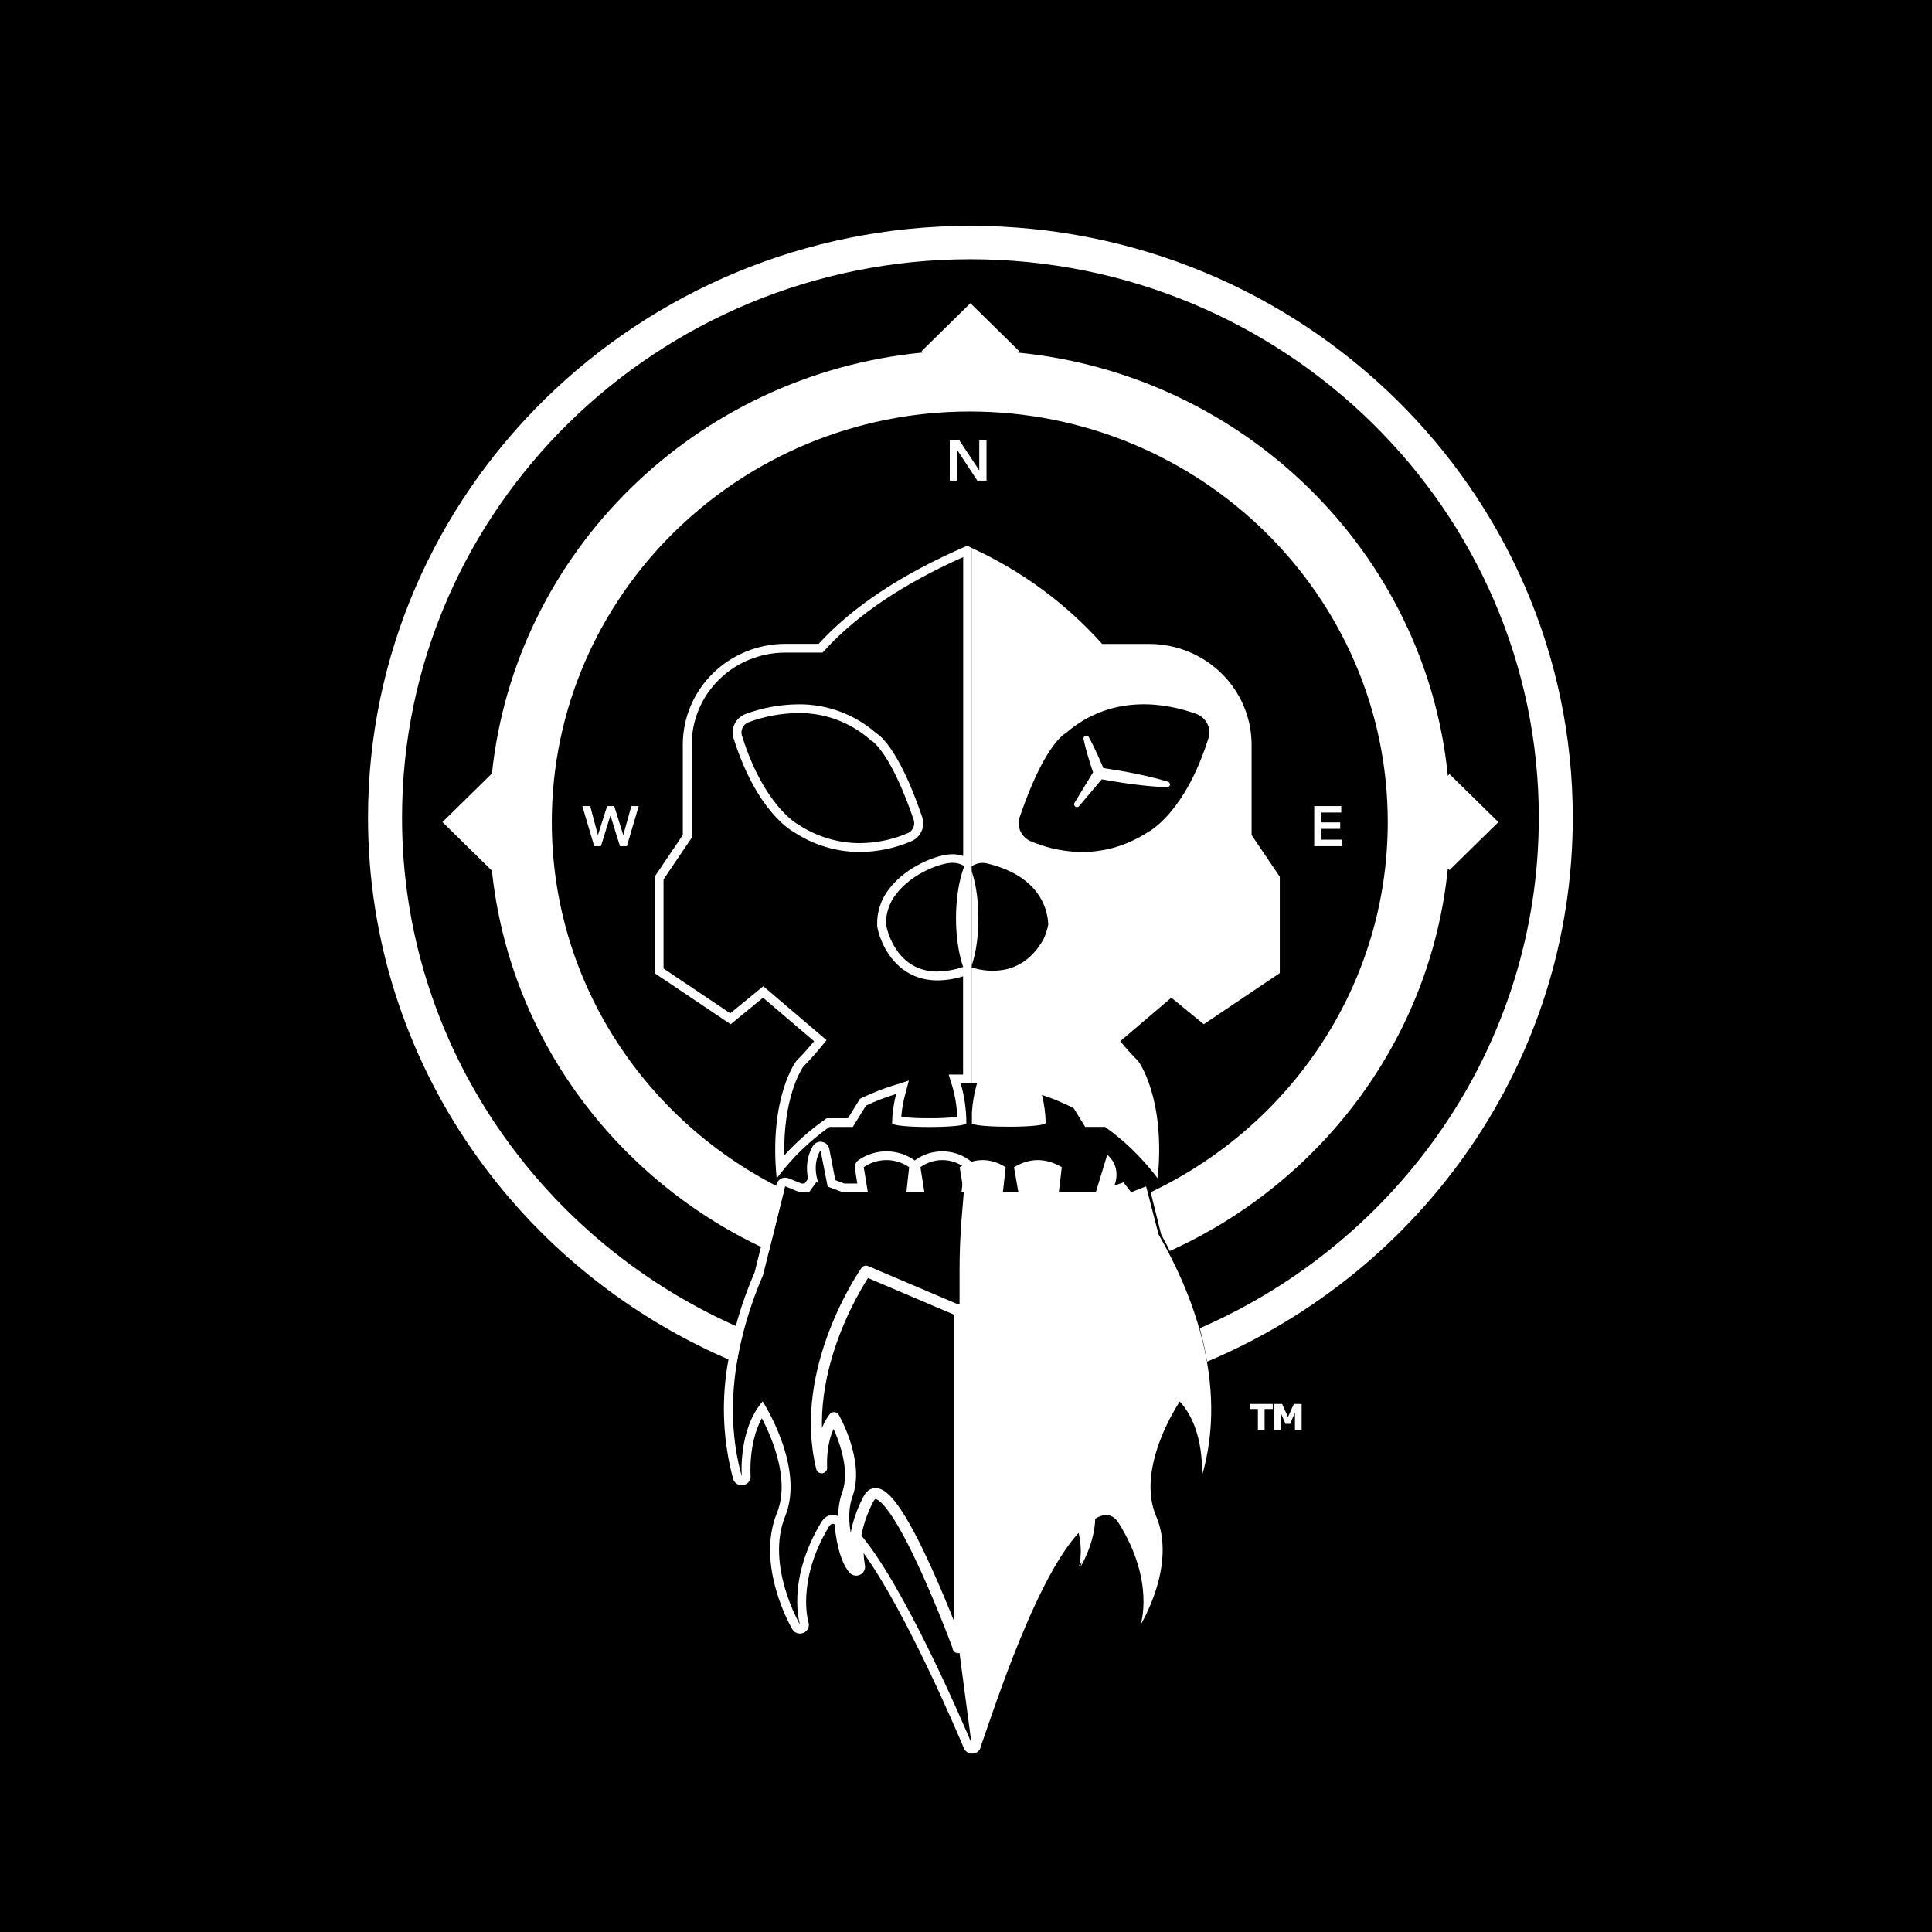
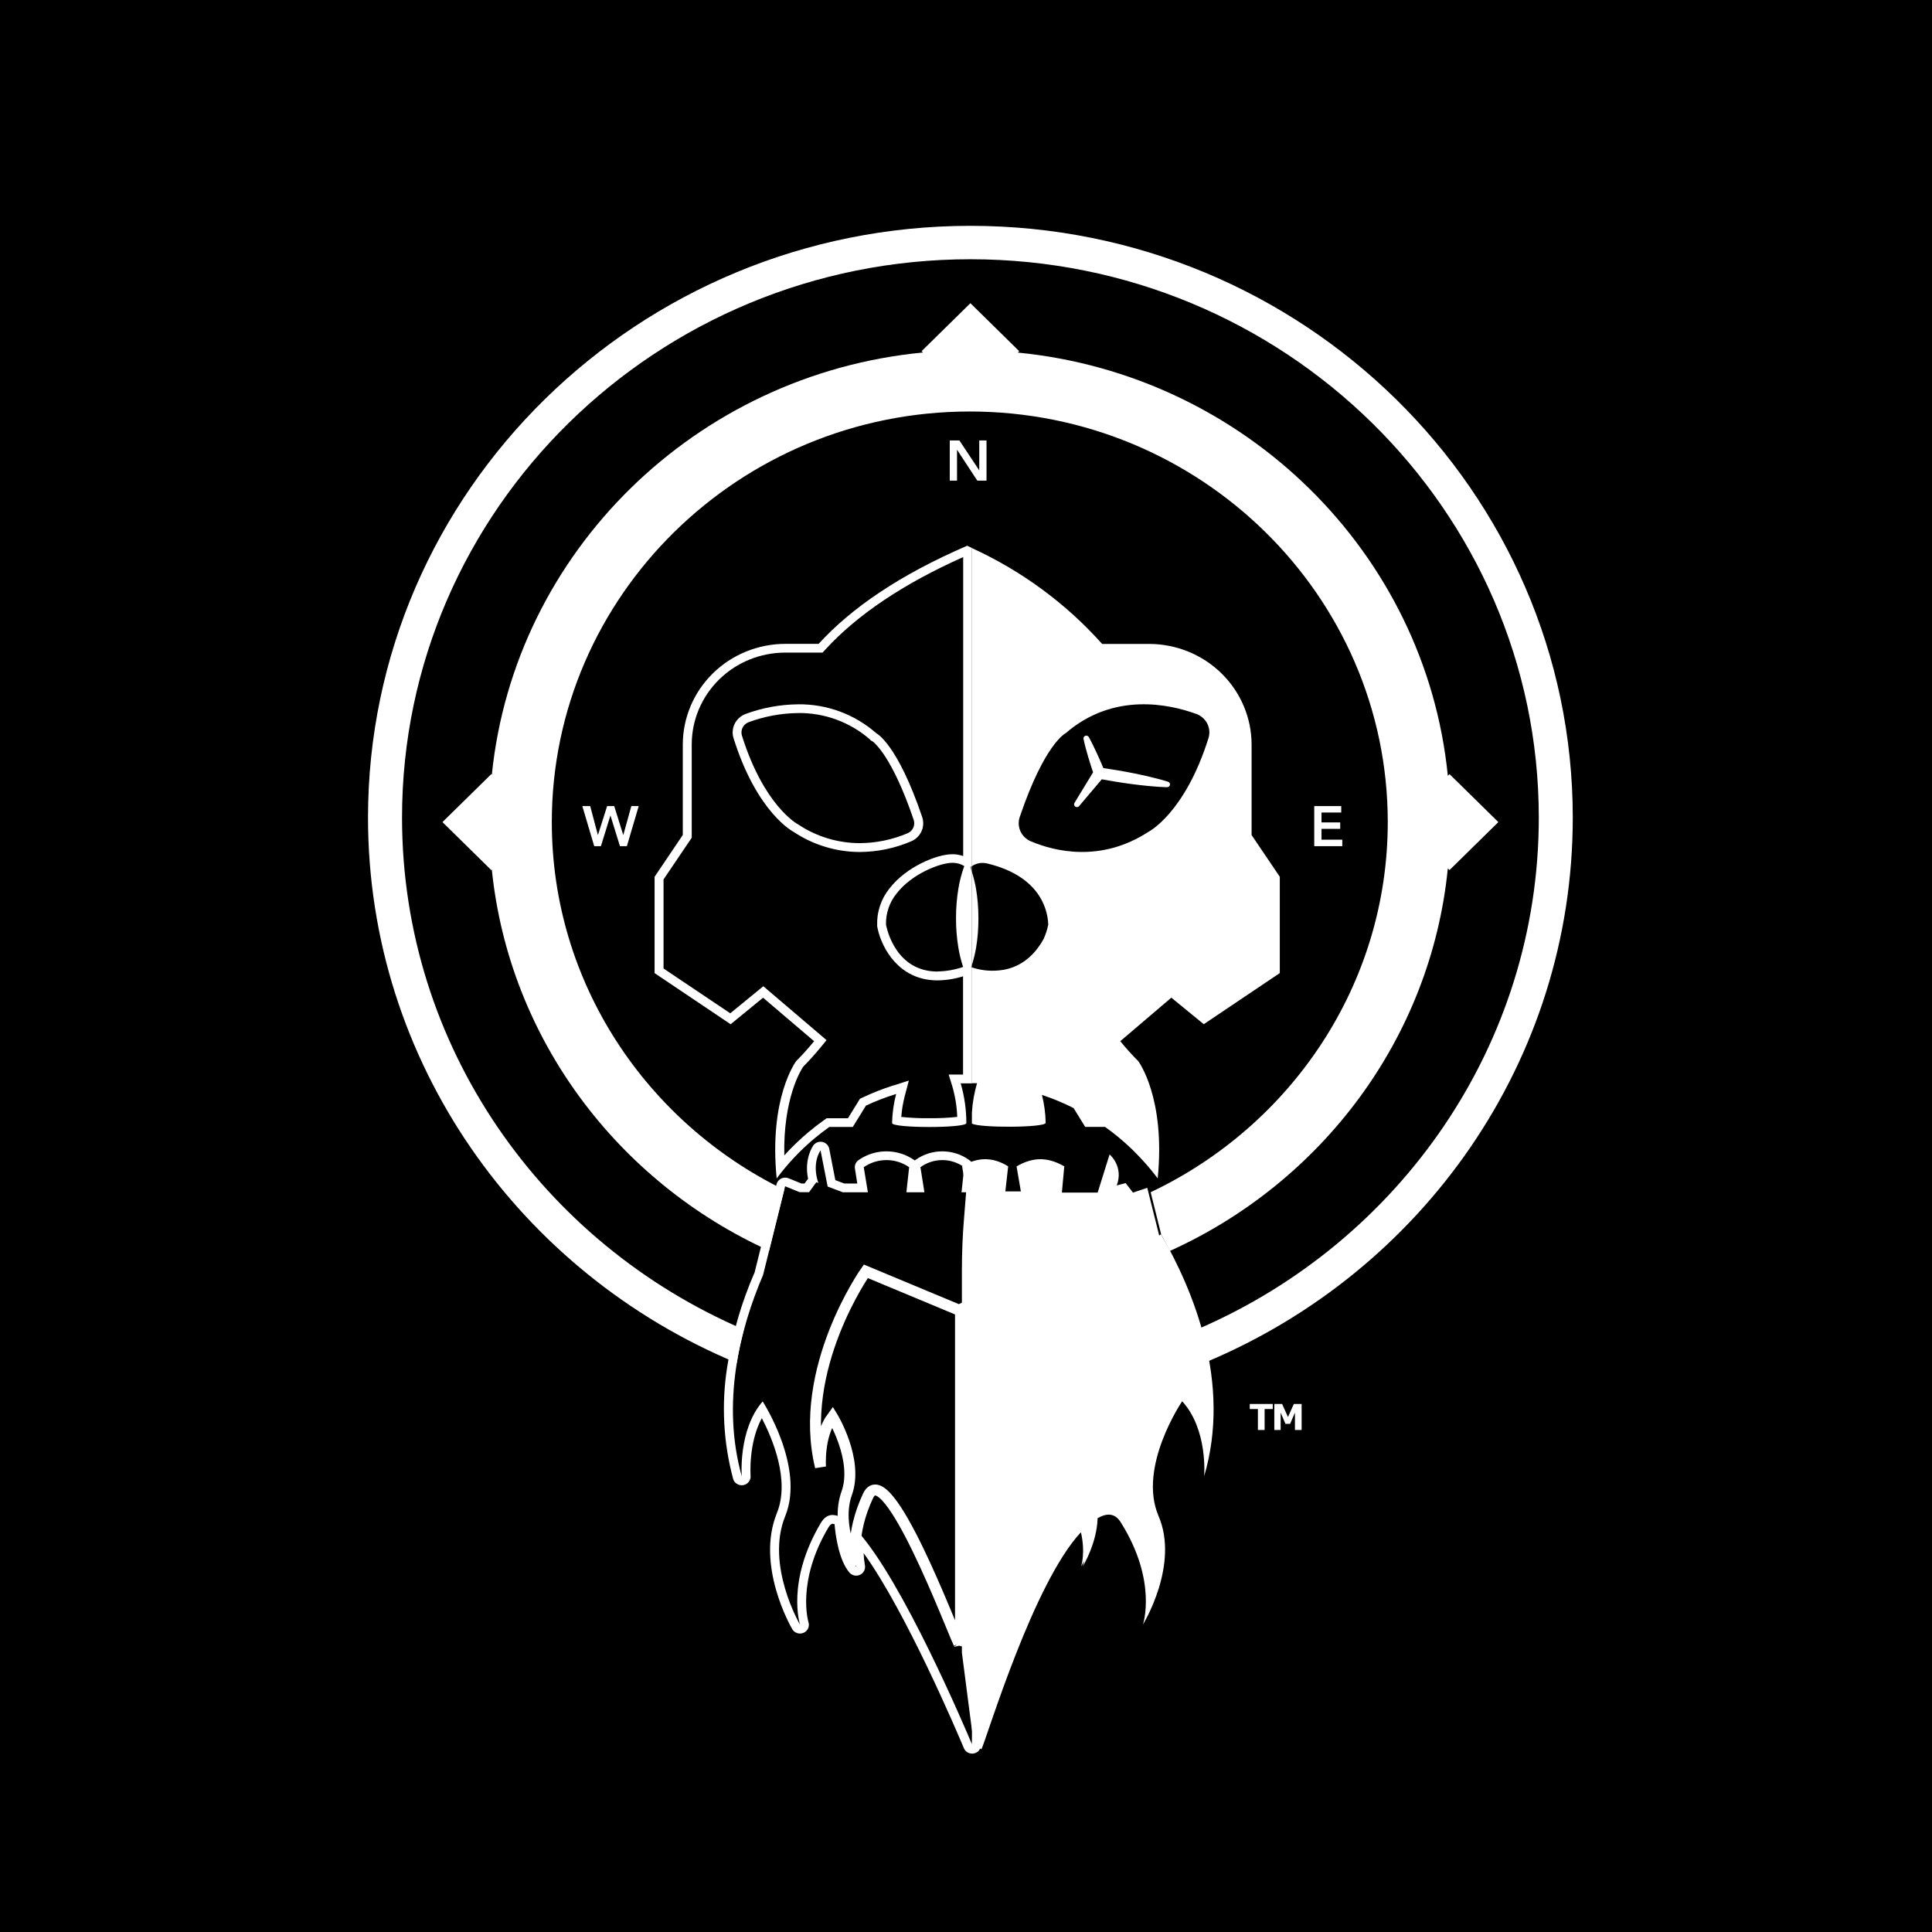
<svg xmlns="http://www.w3.org/2000/svg" version="1.2" baseProfile="tiny-ps" viewBox="0 0 810 810">
-   <path d="M 0,0 H 810 V 810 H 0 Z" fill="#000000" fill-opacity="1" />
-   <path d="m 363.057,532.939 c 0,0 -28.822,40.917 -18.578,82.443 0,0 -0.992,-13.058 5.189,-21.024 0,0 10.571,18.361 5.604,32.149 -4.971,13.784 3.678,30.445 3.678,30.445 0,0 -3.491,-12.08 5.158,-28.506 8.301,-15.784 35.397,56.203 37.54,61.962 v 0.36 l 0.069,-0.176 0.07,0.176 v -0.36 c 0.106,-0.292 0.296,-0.798 0.535,-1.413 V 549.141 l -0.605,0.255 z m 0,0" fill="none" stroke="#ffffff" stroke-linecap="round" stroke-linejoin="round" stroke-miterlimit="4" stroke-opacity="1" stroke-width="4.634" />
-   <path d="m 485.741,517.565 -5.228,-20.178 -6.308,2.438 c -1.982,-2.669 -3.191,-4.122 -3.191,-4.122 l -3.751,1.345 c 3.025,-8.497 -3.046,-12.881 -3.046,-12.881 l -4.798,15.696 h -15.491 l 1.227,-10.511 c -6.682,-3.976 -13.361,-3.976 -20.033,0 l 1.836,10.511 h -6.496 l 1.179,-10.511 c -6.44,-3.976 -12.874,-3.976 -19.301,0 l 1.736,10.5 -0.92,11.156 a 273.506,268.669 0 0 0 -0.854,21.523 v 160.671 l 5.106,38.612 3.156,1.946 c 2.825,-6.381 21.818,-69.657 41.655,-91.102 1.984,8.701 0.08,14.273 0.08,14.273 0,0 0.494,-0.826 1.199,-2.211 -0.111,0.75 -0.273,1.487 -0.494,2.211 0,0 5.9,-9.593 6.177,-20.243 3.968,-2.34 7.377,-2.075 9.849,1.871 15.364,24.58 9.155,42.653 9.155,42.653 0,0 15.352,-24.944 6.533,-45.539 -8.815,-20.593 9.918,-48.076 9.918,-48.076 10.911,11.934 9.213,31.446 9.213,31.446 11.595,-39.301 -4.618,-78.184 -18.107,-101.477 z M 410.204,384.999 a 78.852,77.457 0 0 0 -0.992,-12.374 62.293,61.191 0 0 0 -1.646,-6.819 v 38.476 a 60.084,59.021 0 0 0 1.657,-6.88 76.813,75.455 0 0 0 0.982,-12.402 z m 0,0" fill="#ffffff" fill-opacity="1" fill-rule="nonzero" />
+   <rect fill="#000000" width="810" height="810" />
+   <path d="m 363,533 c 0,0 -29,41 -19,82 0,0 -1,-13 5,-21 0,0 11,18 6,32 -5,14 4,30 4,30 0,0 -3,-12 5,-29 8,-16 35,56 38,62 v 0.4 l 0.1,-0.2 0.1,0.2 v -0.4 c 0.1,-0.3 0.3,-0.8 0.5,-1 V 549 l -0.6,0.3 z m 0,0" stroke="#ffffff" stroke-width="4.6" />
+   <path d="m 486,518 -5,-20 -6,2 c -2,-2.7 -3.2,-4 -3,-4 l -3.8,1 c 3,-8 -3,-13 -3,-13 l -5,16 h -15 l 1,-11 c -7,-4 -13,-4 -20,0 l 1.8,10.5 h -6.5 l 1.18,-10.5 c -6.4,-4 -12.9,-4 -19.3,0 l 1.7,10.5 -0.9,11.2 a 273.5,268.7 0 0 0 -0.9,21.5 v 160.7 l 5,38.6 3.2,1.9 c 2.8,-6.4 21.8,-69.7 41.7,-91 2,8.7 0.1,14.3 0.1,14.3 0,0 0.5,-0.8 1.2,-2.2 -0.1,0.8 -0.3,1.5 -0.5,2.2 0,0 5.9,-9.6 6.2,-20.2 4,-2.3 7.4,-2.1 9.8,1.9 15.4,24.6 9.2,42.7 9.2,42.7 0,0 15.4,-24.944 6.533,-45.539 -8.815,-20.593 9.918,-48.076 9.918,-48.076 10.911,11.934 9.213,31.446 9.213,31.446 11.595,-39.301 -4.618,-78.184 -18.107,-101.477 z M 410.204,384.999 a 78.852,77.457 0 0 0 -0.992,-12.374 62.293,61.191 0 0 0 -1.646,-6.819 v 38.476 a 60.084,59.021 0 0 0 1.657,-6.88 76.813,75.455 0 0 0 0.982,-12.402 z m 0,0" fill="#ffffff" fill-opacity="1" fill-rule="nonzero" />
  <path d="m 406.872,363.558 c 0.269,0.74 0.449,1.487 0.677,2.231 v -2.689 c -0.169,0.104 -0.359,0.183 -0.529,0.312 z m 0.307,41.97 0.37,0.105 v -1.372 c -0.131,0.417 -0.221,0.866 -0.37,1.267 z m 0,0" fill="#606161" fill-opacity="1" fill-rule="nonzero" />
  <path d="m 344.022,482.347 2.976,15.118 6.347,2.398 h 10.513 l -1.726,-10.511 a 16.472,16.18 0 0 1 2.175,-1.283 16.689,16.394 0 0 1 2.347,-0.938 c 0.805,-0.251 1.628,-0.441 2.469,-0.57 a 16.242,15.954 0 0 1 2.527,-0.19 16.306,16.018 0 0 1 4.991,0.761 16.904,16.605 0 0 1 2.351,0.938 c 0.758,0.374 1.48,0.801 2.172,1.283 l -1.158,10.511 h 7.558 l -1.667,-10.511 a 14.889,14.626 0 0 1 2.082,-1.281 15.169,14.901 0 0 1 2.261,-0.937 15.202,14.933 0 0 1 4.829,-0.764 15.202,14.933 0 0 1 4.832,0.764 c 0.779,0.252 1.535,0.568 2.261,0.938 0.729,0.369 1.425,0.797 2.082,1.28 l -1.12,10.511 h 4.452 v 231.639 c 0,-8.878 -0.106,-8.878 -0.106,-8.878 v 8.606 c -2.711,-6.442 -28.981,-68.336 -47.915,-89.235 l -0.339,-0.271 a 39.824,39.119 0 0 0 -0.235,15.169 c -4.832,-5.739 -5.507,-20.247 -5.507,-20.247 a 8.319,8.172 0 0 0 -4.394,-1.49 c -1.912,0 -3.599,1.052 -4.958,3.362 -14.599,24.58 -8.698,42.653 -8.698,42.653 0,0 -14.599,-24.94 -6.209,-45.537 8.39,-20.595 -9.462,-48.079 -9.462,-48.079 -10.392,11.934 -8.757,31.45 -8.757,31.45 -8.58,-30.855 -0.923,-61.466 8.926,-84.466 l 9.245,-37.189 6.077,2.476 h 3.968 c 1.894,-2.69 3.056,-4.16 3.056,-4.16 l 0.83,0.313 c -2.904,-8.528 0.896,-13.642 0.896,-13.642 m 0,-3.664 a 3.715,3.65 0 0 0 -1.674,0.415 3.721,3.656 0 0 0 -1.304,1.107 c -0.18,0.244 -3.968,5.532 -2.23,14.001 -0.349,0.466 -0.843,1.128 -1.469,1.997 h -1.31 l -5.393,-2.193 a 3.721,3.655 0 0 0 -1.569,-0.276 3.717,3.651 0 0 0 -2.216,0.822 3.664,3.599 0 0 0 -0.564,0.561 3.934,3.864 0 0 0 -0.428,0.666 3.929,3.86 0 0 0 -0.273,0.741 l -9.171,36.895 a 164.629,161.717 0 0 0 -11.556,39.943 116.921,114.853 0 0 0 -1.173,23.455 116.617,114.555 0 0 0 3.703,23.201 c 0.107,0.388 0.276,0.748 0.504,1.083 0.228,0.333 0.508,0.622 0.834,0.862 a 3.7,3.635 0 0 0 2.907,0.696 3.72,3.654 0 0 0 2.302,-1.365 3.584,3.521 0 0 0 0.626,-1.195 3.633,3.569 0 0 0 0.145,-1.339 c 0,-0.156 -0.991,-13.638 4.713,-24.188 4.414,8.466 11.902,26.09 6.326,39.759 -8.926,21.999 5.805,47.641 6.438,48.711 a 3.664,3.599 0 0 0 1.366,1.348 3.652,3.588 0 0 0 1.866,0.493 3.637,3.573 0 0 0 1.507,-0.309 c 0.422,-0.183 0.798,-0.435 1.124,-0.754 a 3.721,3.655 0 0 0 1.096,-2.394 3.717,3.651 0 0 0 -0.177,-1.325 c -0.048,-0.145 -5.106,-16.992 8.363,-39.681 0.923,-1.548 1.556,-1.548 1.756,-1.548 0.283,0.006 0.558,0.057 0.823,0.156 0.404,4.615 1.774,14.992 6.208,20.243 a 3.699,3.634 0 0 0 2.071,1.249 c 0.404,0.089 0.816,0.109 1.228,0.061 a 3.692,3.627 0 0 0 2.189,-1.035 c 0.294,-0.289 0.535,-0.615 0.719,-0.981 a 3.682,3.617 0 0 0 0.359,-1.155 3.682,3.617 0 0 0 -0.041,-1.208 35.566,34.937 0 0 1 -0.543,-5.047 c 17.773,24.59 39.303,75.28 41.921,81.525 l 0.062,0.125 a 3.706,3.641 0 0 0 1.189,1.62 3.624,3.56 0 0 0 2.309,0.788 3.381,3.321 0 0 0 0.854,-0.098 c 2.876,-0.662 2.876,-3.369 2.876,-4.391 V 499.863 c 0,-0.241 -0.025,-0.478 -0.072,-0.713 a 3.606,3.542 0 0 0 -0.557,-1.321 3.646,3.582 0 0 0 -0.464,-0.556 3.826,3.758 0 0 0 -0.563,-0.456 3.726,3.66 0 0 0 -0.646,-0.336 3.702,3.637 0 0 0 -1.428,-0.282 h -0.316 l 0.692,-6.459 a 3.623,3.559 0 0 0 -0.332,-1.946 3.628,3.563 0 0 0 -1.314,-1.491 18.983,18.647 0 0 0 -5.323,-2.676 19.176,18.837 0 0 0 -2.918,-0.689 19.234,18.894 0 0 0 -2.991,-0.23 c -1.002,0 -1.997,0.078 -2.99,0.23 a 19.134,18.795 0 0 0 -5.687,1.82 19.201,18.862 0 0 0 -2.554,1.545 3.215,3.158 0 0 0 -0.308,0.224 3.745,3.679 0 0 0 -0.356,-0.255 20.023,19.669 0 0 0 -5.484,-2.652 20.125,19.769 0 0 0 -17.565,2.652 3.628,3.563 0 0 0 -0.82,0.693 3.751,3.684 0 0 0 -0.874,1.913 3.761,3.695 0 0 0 0.017,1.059 l 0.992,6.262 h -5.434 l -3.772,-1.42 -2.549,-13.115 a 3.708,3.643 0 0 0 -1.285,-2.139 3.696,3.63 0 0 0 -1.117,-0.626 3.694,3.629 0 0 0 -1.266,-0.217 z m 0,0" fill="#ffffff" fill-opacity="1" fill-rule="nonzero" />
  <path d="m 403.819,233.552 v 125.326 a 16.837,16.539 0 0 0 -3.671,-0.73 h -0.992 c -6.199,0 -19.111,5.107 -26.243,14.351 a 23.711,23.292 0 0 0 -3.961,7.23 23.662,23.243 0 0 0 -1.193,8.126 v 0.456 c 1.158,6.985 7.218,20.673 21.877,22.508 1.134,0.146 2.271,0.217 3.412,0.214 a 36.947,36.294 0 0 0 10.714,-1.704 v 41.188 h -6.033 l 1.48,4.738 a 55.649,54.665 0 0 1 2.123,13.012 c -3.906,0.411 -7.823,0.595 -11.754,0.548 -3.914,0.043 -7.82,-0.136 -11.713,-0.537 0.225,-2.965 0.708,-5.886 1.459,-8.768 l 1.714,-6.469 -6.368,2.027 h -0.107 a 100.773,98.991 0 0 0 -13.064,5.145 l -0.992,0.469 -0.574,0.971 -4.431,7.183 h -8.926 l -0.992,0.699 a 106.902,105.011 0 0 0 -6.638,5.125 103.493,101.662 0 0 0 -10.126,9.743 c -0.494,-23.897 6.946,-35.745 7.934,-37.195 a 119.916,117.795 0 0 0 7.53,-8.378 l 2.251,-2.747 -2.717,-2.319 -21.403,-18.239 -2.39,-2.045 -2.44,1.997 -11.425,9.352 -27.968,-18.782 v -37.345 l 11.197,-16.561 0.623,-0.915 v -39.158 a 39.487,38.789 0 0 1 0.76,-7.498 39.353,38.657 0 0 1 2.233,-7.21 38.818,38.132 0 0 1 1.646,-3.409 38.242,37.566 0 0 1 1.974,-3.237 39.739,39.036 0 0 1 2.289,-3.029 39.507,38.808 0 0 1 5.424,-5.332 39.088,38.397 0 0 1 9.849,-5.804 39.42,38.723 0 0 1 3.613,-1.274 38.392,37.713 0 0 1 3.727,-0.92 38.954,38.265 0 0 1 7.633,-0.751 h 15.709 l 1.11,-1.215 c 13.362,-14.616 32.811,-27.67 57.844,-38.836 m 1.676,-4.754 c -28.269,12.208 -48.479,26.034 -62.296,41.141 h -14.043 a 43.247,42.482 0 0 0 -8.359,0.828 43.098,42.336 0 0 0 -8.034,2.411 42.905,42.146 0 0 0 -7.409,3.896 43.356,42.589 0 0 0 -6.492,5.24 43.051,42.29 0 0 0 -9.303,13.648 43.483,42.714 0 0 0 -2.454,7.895 43.247,42.482 0 0 0 -0.844,8.208 v 37.997 l -11.824,17.537 v 40.385 l 31.878,21.431 13.597,-11.125 21.402,18.239 a 118.796,116.695 0 0 1 -7.508,8.337 c 0,0 -11.554,15.21 -8.183,49.2 a 98.775,97.028 0 0 1 15.691,-16.66 106.65,104.764 0 0 1 6.389,-4.938 h 9.829 l 5.524,-8.945 a 97.004,95.288 0 0 1 12.653,-4.869 54.145,53.187 0 0 0 -1.705,12.197 c 0,1.101 7.785,1.645 15.571,1.645 7.785,0 15.57,-0.543 15.57,-1.644 a 61.889,60.794 0 0 0 -2.378,-16.65 h 4.75 v -48.569 l -0.366,-0.104 c 0.149,-0.429 0.239,-0.849 0.366,-1.268 V 365.788 c -0.228,-0.743 -0.408,-1.49 -0.674,-2.231 l 0.149,-0.146 c 0.17,-0.129 0.357,-0.207 0.526,-0.313 V 229.763 c -0.695,-0.323 -1.348,-0.662 -2.053,-0.975 z M 393.106,407.328 a 23.077,22.669 0 0 1 -2.974,-0.183 c -15.771,-1.95 -18.665,-19.486 -18.665,-19.486 a 20.191,19.834 0 0 1 1.035,-6.887 20.368,20.008 0 0 1 3.367,-6.13 c 6.538,-8.456 18.499,-12.898 23.28,-12.898 h 0.605 c 1.628,0.061 3.136,0.513 4.521,1.355 a 54.888,53.917 0 0 0 -2.472,9.478 76.866,75.506 0 0 0 -0.989,12.374 75.822,74.481 0 0 0 0.989,12.382 56.248,55.253 0 0 0 1.984,8.065 33.968,33.368 0 0 1 -10.709,1.881 z m 0,0" fill="#ffffff" fill-opacity="1" fill-rule="nonzero" />
  <path d="m 524.736,350.093 v -37.998 a 43.247,42.482 0 0 0 -0.843,-8.211 43.165,42.402 0 0 0 -2.454,-7.892 42.872,42.114 0 0 0 -1.805,-3.733 42.699,41.944 0 0 0 -4.673,-6.859 42.976,42.216 0 0 0 -12.923,-10.423 42.872,42.114 0 0 0 -3.799,-1.773 43.513,42.744 0 0 0 -3.959,-1.395 42.421,41.671 0 0 0 -4.08,-1.012 43.247,42.482 0 0 0 -8.359,-0.828 H 462.077 A 165.403,162.477 0 0 0 436.924,247.108 165.529,162.601 0 0 0 407.528,229.808 v 133.289 a 7.843,7.704 0 0 1 3.031,-1.198 7.886,7.747 0 0 1 3.267,0.104 c 11.315,2.691 17.673,7.679 21.233,12.667 a 24.629,24.193 0 0 1 3.163,6.178 24.587,24.152 0 0 1 1.269,6.798 29.202,28.685 0 0 1 -1.984,6.099 c -4.699,8.388 -10.908,11.771 -16.65,12.833 -4.539,0.771 -8.999,0.445 -13.372,-0.974 v 48.533 h 2.144 a 57.439,56.423 0 0 0 -2.154,12.345 v 4.55 c 2.631,1.901 30.927,1.803 30.927,-0.292 a 53.793,52.841 0 0 0 -1.558,-11.693 98.894,97.145 0 0 1 13.25,5.506 l 4.882,7.902 h 8.321 a 99.413,97.655 0 0 1 11.374,9.46 c 0.487,0.476 0.992,0.975 1.438,1.45 a 96.76,95.048 0 0 1 3.54,3.743 c 0.456,0.506 0.923,1.022 1.379,1.548 1.497,1.753 2.977,3.536 4.345,5.396 3.372,-33.989 -8.182,-49.199 -8.182,-49.199 a 105.834,103.962 0 0 1 -7.509,-8.337 l 21.403,-18.239 13.596,11.124 31.878,-21.431 v -40.384 z m -18.107,-40.53 c -9.919,31.497 -25.134,39.185 -25.134,39.185 -20.075,13.044 -39.445,8.143 -49.331,3.973 a 8.219,8.074 0 0 1 -1.369,-0.737 8.323,8.176 0 0 1 -1.21,-0.974 8.51,8.36 0 0 1 -1.003,-1.175 8.257,8.111 0 0 1 -0.765,-1.341 8.275,8.128 0 0 1 -0.497,-1.454 8.071,7.929 0 0 1 -0.214,-1.521 c -0.025,-0.513 0,-1.022 0.072,-1.532 a 8.779,8.624 0 0 1 0.363,-1.494 c 10.502,-30.923 19.221,-35.072 19.221,-35.072 20.033,-17.35 43.42,-12.246 54.867,-8.076 a 8.354,8.207 0 0 1 3.751,2.795 c 0.319,0.418 0.591,0.867 0.82,1.335 0.232,0.472 0.415,0.961 0.55,1.467 a 7.965,7.824 0 0 1 0.259,1.539 8.128,7.984 0 0 1 -0.042,1.559 c -0.062,0.519 -0.177,1.028 -0.339,1.525 z M 398.193,184.664 h 4.037 l 8.28,12.48 h 0.051 v -12.479 h 3.043 v 16.844 h -3.865 l -8.453,-12.888 h -0.049 v 12.888 h -3.045 z M 244.14,337.952 h 3.301 l 3.215,12.1 h 0.048 l 3.837,-12.1 h 2.977 l 3.768,12.1 h 0.049 l 3.354,-12.1 h 3.093 l -4.957,16.806 h -2.907 l -3.965,-12.793 h -0.053 l -3.965,12.793 h -2.807 z m 306.859,0 h 11.325 v 2.71 h -8.28 v 4.129 h 7.845 v 2.699 h -7.845 v 4.558 h 8.719 v 2.71 h -11.764 z m 0,0" fill="#ffffff" fill-opacity="1" fill-rule="nonzero" />
  <path d="m 231.346,344.666 c 0,-94.912 78.621,-172.142 175.239,-172.142 96.622,0 175.242,77.23 175.242,172.142 0,68.255 -40.666,127.354 -99.408,155.177 l 4.394,17.655 a 206.78,203.123 0 0 1 3.64,6.985 c 63.583,-28.739 109.444,-89.068 116.556,-160.409 l 0.712,0.709 20.473,-20.117 -20.473,-20.111 -0.712,0.702 C 597.694,231.731 521.861,157.14 426.718,147.819 l 0.595,-0.584 -20.469,-20.117 -20.473,20.117 0.578,0.554 c -95.211,9.1 -171.205,83.553 -180.745,176.992 l -0.228,-0.224 -20.48,20.11 20.479,20.118 0.219,-0.224 c 7.26,71.023 52.934,131.046 116.24,159.779 l 6.337,-25.487 c -57.685,-28.213 -97.423,-86.708 -97.423,-154.185 z m 0,0" fill="#ffffff" fill-opacity="1" fill-rule="nonzero" />
  <path d="m 659.393,342.775 c 0,-136.795 -113.292,-248.092 -252.539,-248.092 -139.251,0 -252.563,111.338 -252.563,248.092 0,102.675 63.842,190.952 154.583,228.646 a 159.021,156.208 0 0 1 2.976,-14.018 C 227.606,521.324 168.555,438.739 168.555,342.775 c 0,-129.069 106.906,-234.084 238.299,-234.084 131.393,0 238.295,105.056 238.295,234.084 0,95.476 -58.514,177.722 -142.141,214.102 a 150.44,147.779 0 0 1 3.074,14.008 C 596.135,532.98 659.392,445.073 659.392,342.775 Z m 0,0" fill="#ffffff" fill-opacity="1" fill-rule="nonzero" />
  <path d="m 334.613,295.279 v 3.654 a 44.53,43.742 0 0 1 16.213,2.822 44.377,43.592 0 0 1 7.432,3.563 44.2,43.418 0 0 1 6.63,4.849 l 0.211,0.313 0.553,0.213 c 0.834,0.564 8.342,6.344 17.39,32.951 a 4.602,4.521 0 0 1 0.252,1.685 4.519,4.439 0 0 1 -0.114,0.848 4.675,4.592 0 0 1 -2.699,3.175 51.181,50.276 0 0 1 -20.055,4.14 45.806,44.996 0 0 1 -13.444,-2.011 45.837,45.026 0 0 1 -12.263,-5.783 l -0.138,-0.098 -0.187,-0.089 c -0.142,-0.078 -14.116,-7.716 -23.308,-37.019 a 4.624,4.542 0 0 1 -0.221,-1.712 4.929,4.842 0 0 1 0.138,-0.855 c 0.076,-0.278 0.177,-0.55 0.301,-0.812 0.128,-0.261 0.277,-0.509 0.45,-0.743 0.177,-0.235 0.37,-0.452 0.584,-0.649 a 4.677,4.595 0 0 1 1.487,-0.921 60.635,59.563 0 0 1 20.825,-3.848 v -3.663 m 0,0 a 64.175,63.04 0 0 0 -22.125,4.071 8.461,8.311 0 0 0 -3.726,2.808 8.406,8.257 0 0 0 -1.612,4.33 8.438,8.288 0 0 0 0.377,3.073 c 9.918,31.497 25.143,39.186 25.143,39.186 a 49.344,48.471 0 0 0 13.24,6.265 49.308,48.436 0 0 0 14.531,2.179 c 7.485,-0.054 14.661,-1.545 21.53,-4.472 a 8.391,8.242 0 0 0 1.372,-0.737 8.484,8.334 0 0 0 2.21,-2.15 8.668,8.514 0 0 0 0.764,-1.341 c 0.211,-0.469 0.377,-0.955 0.494,-1.454 a 8.393,8.244 0 0 0 -0.227,-4.547 C 376.117,311.58 367.409,307.429 367.409,307.429 a 47.999,47.15 0 0 0 -7.174,-5.236 48.198,47.345 0 0 0 -16.649,-6.181 48.074,47.223 0 0 0 -8.906,-0.733 z m 116.161,42.877 c 0.204,0.146 0.432,0.217 0.684,0.214 0.373,0 0.678,-0.139 0.92,-0.417 l 9.514,-11.234 c 1.883,0.349 3.775,0.675 5.673,0.974 2.378,0.391 4.77,0.744 7.169,1.063 2.399,0.313 4.799,0.584 7.218,0.808 1.211,0.105 2.42,0.214 3.63,0.292 l 1.835,0.098 c 0.615,0 1.23,0.058 1.857,0.068 0.294,0.003 0.553,-0.088 0.781,-0.271 0.227,-0.183 0.366,-0.417 0.418,-0.703 a 1.204,1.182 0 0 0 -0.159,-0.802 1.181,1.16 0 0 0 -0.646,-0.513 57.906,56.882 0 0 0 -1.774,-0.536 l -1.766,-0.499 a 170.241,167.23 0 0 0 -10.62,-2.462 222.721,218.782 0 0 0 -7.122,-1.308 244.067,239.75 0 0 0 -5.832,-0.916 c -0.327,-0.778 -0.653,-1.559 -0.991,-2.326 a 125.54,123.32 0 0 0 -1.597,-3.586 c -0.558,-1.188 -1.1,-2.378 -1.688,-3.556 a 72.638,71.353 0 0 0 -0.891,-1.773 l -0.457,-0.875 c -0.159,-0.303 -0.325,-0.594 -0.484,-0.887 a 1.189,1.168 0 0 0 -0.628,-0.529 1.164,1.143 0 0 0 -0.83,-0.006 1.138,1.118 0 0 0 -0.629,0.53 c -0.142,0.251 -0.183,0.519 -0.124,0.805 l 0.445,1.949 c 0.159,0.642 0.319,1.283 0.487,1.946 0.336,1.267 0.692,2.533 1.069,3.79 0.377,1.256 0.753,2.495 1.161,3.742 0.277,0.849 0.558,1.705 0.843,2.554 l -7.806,12.829 a 1.151,1.13 0 0 0 -0.131,0.832 c 0.066,0.296 0.221,0.53 0.469,0.707 z m 0,0" fill="#ffffff" fill-opacity="1" fill-rule="nonzero" />
  <path d="m 532.967,591.444 h -3.408 v 8.801 h -2.814 v -8.801 h -3.408 v -2.11 h 9.629 z m 12.092,8.801 h -2.799 v -7.306 l -2.023,4.741 h -1.942 l -2.023,-4.741 v 7.306 h -2.653 v -10.911 h 3.268 l 2.455,5.474 2.448,-5.474 h 3.268 z" transform="scale(1.001202,0.9987999)" font-weight="bold" font-size="15.008px" fill="#ffffff" stroke-width="1.251" fill-opacity="1" fill-rule="nonzero" />
</svg>
